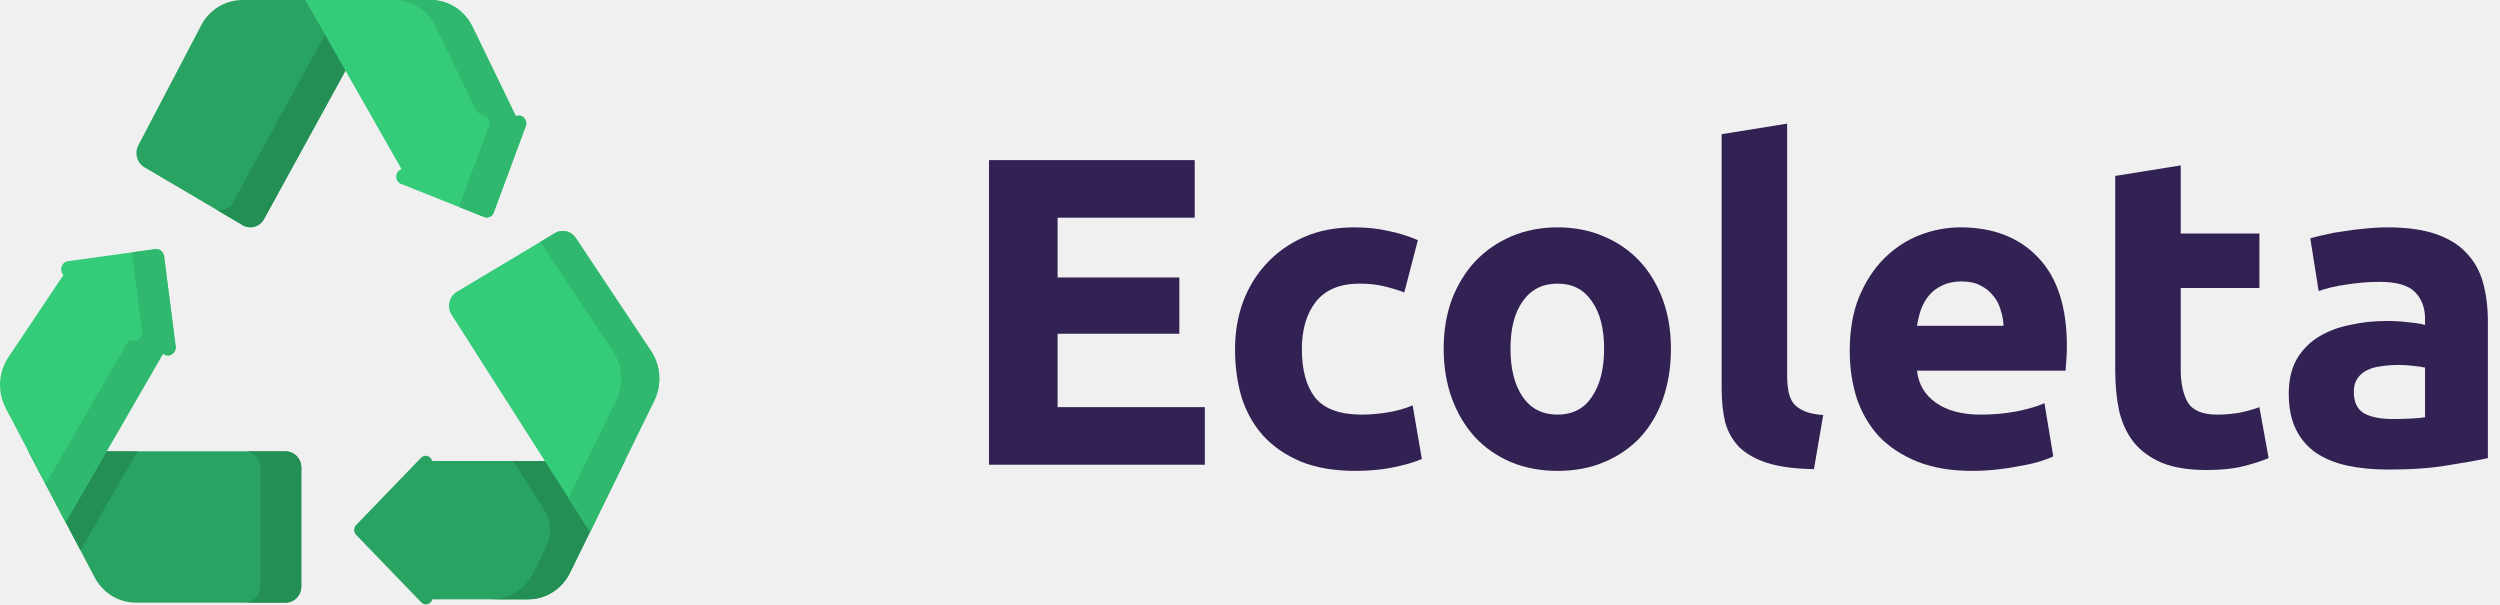
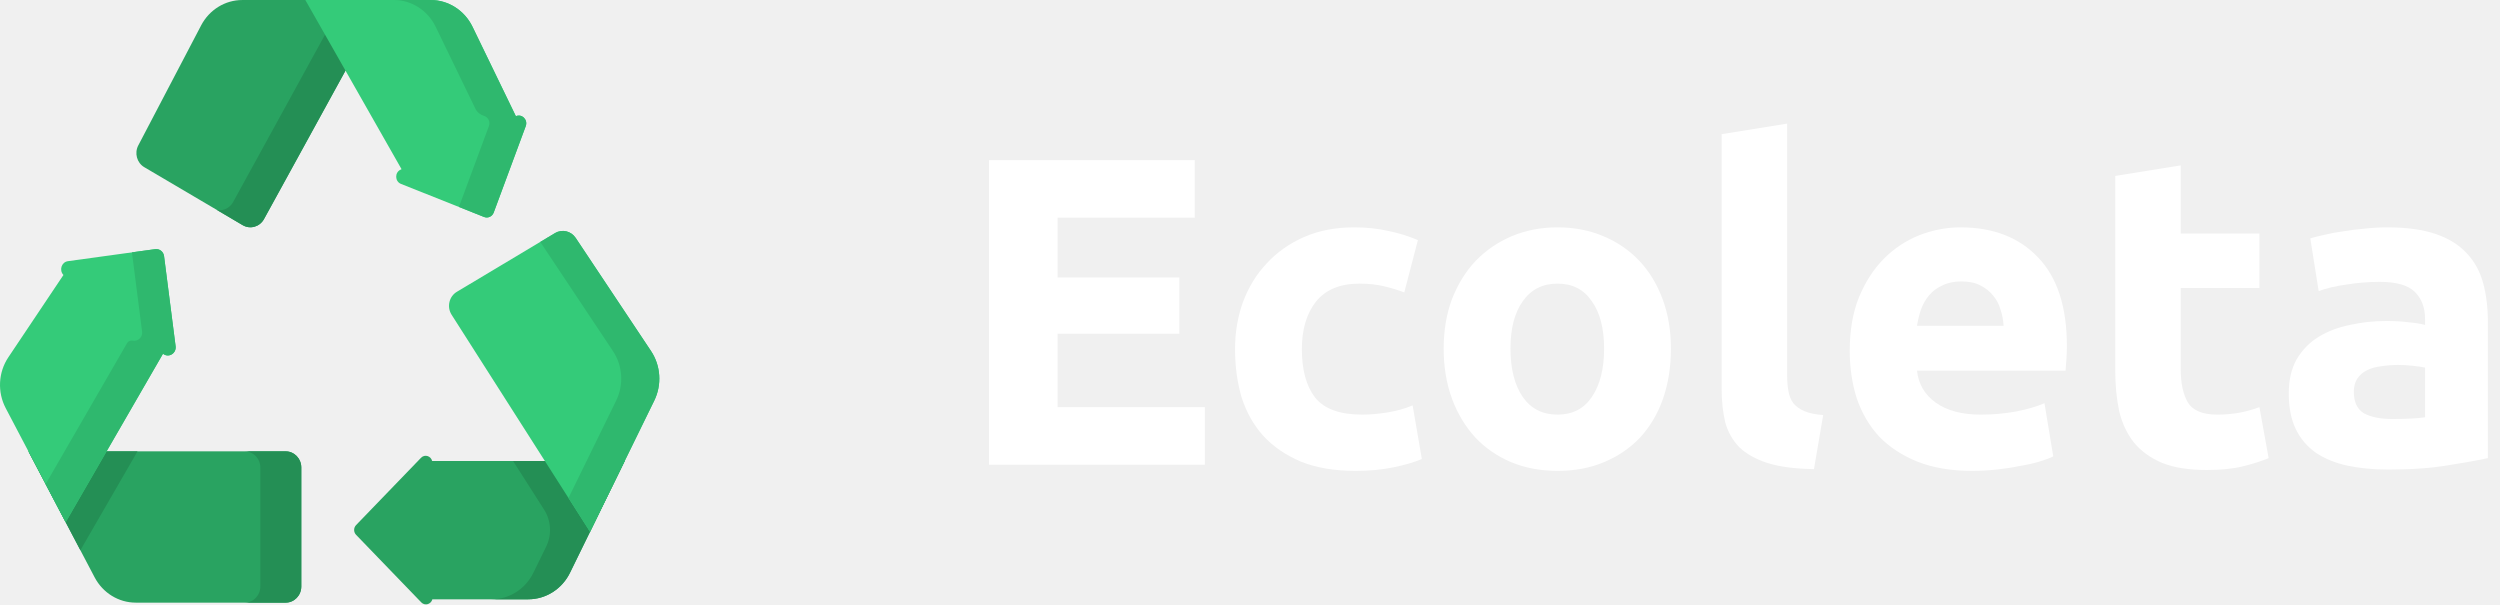
<svg xmlns="http://www.w3.org/2000/svg" width="182" height="44" viewBox="0 0 182 44" fill="none">
-   <path d="M72 33.832V11.656H86.976V15.848H76.992V20.2H85.856V24.296H76.992V29.64H87.712V33.832H72Z" fill="#322153" />
-   <path d="M89.911 25.416C89.911 24.2 90.103 23.059 90.487 21.992C90.893 20.904 91.469 19.965 92.215 19.176C92.962 18.365 93.869 17.725 94.935 17.256C96.002 16.787 97.218 16.552 98.583 16.552C99.479 16.552 100.301 16.637 101.047 16.808C101.794 16.957 102.519 17.181 103.223 17.48L102.231 21.288C101.783 21.117 101.293 20.968 100.759 20.84C100.226 20.712 99.629 20.648 98.967 20.648C97.559 20.648 96.503 21.085 95.799 21.96C95.117 22.835 94.775 23.987 94.775 25.416C94.775 26.931 95.095 28.104 95.735 28.936C96.397 29.768 97.538 30.184 99.159 30.184C99.735 30.184 100.354 30.131 101.015 30.024C101.677 29.917 102.285 29.747 102.839 29.512L103.511 33.416C102.957 33.651 102.263 33.853 101.431 34.024C100.599 34.195 99.682 34.28 98.679 34.28C97.143 34.28 95.821 34.056 94.711 33.608C93.602 33.139 92.685 32.509 91.959 31.72C91.255 30.931 90.733 30.003 90.391 28.936C90.071 27.848 89.911 26.675 89.911 25.416Z" fill="#322153" />
-   <path d="M121.643 25.384C121.643 26.707 121.451 27.923 121.067 29.032C120.683 30.12 120.128 31.059 119.403 31.848C118.677 32.616 117.803 33.213 116.779 33.64C115.776 34.067 114.645 34.28 113.387 34.28C112.149 34.28 111.019 34.067 109.995 33.64C108.992 33.213 108.128 32.616 107.403 31.848C106.677 31.059 106.112 30.12 105.707 29.032C105.301 27.923 105.099 26.707 105.099 25.384C105.099 24.061 105.301 22.856 105.707 21.768C106.133 20.68 106.709 19.752 107.435 18.984C108.181 18.216 109.056 17.619 110.059 17.192C111.083 16.765 112.192 16.552 113.387 16.552C114.603 16.552 115.712 16.765 116.715 17.192C117.739 17.619 118.613 18.216 119.339 18.984C120.064 19.752 120.629 20.68 121.035 21.768C121.44 22.856 121.643 24.061 121.643 25.384ZM116.779 25.384C116.779 23.912 116.48 22.76 115.883 21.928C115.307 21.075 114.475 20.648 113.387 20.648C112.299 20.648 111.456 21.075 110.859 21.928C110.261 22.76 109.963 23.912 109.963 25.384C109.963 26.856 110.261 28.029 110.859 28.904C111.456 29.757 112.299 30.184 113.387 30.184C114.475 30.184 115.307 29.757 115.883 28.904C116.48 28.029 116.779 26.856 116.779 25.384Z" fill="#322153" />
-   <path d="M132.056 34.152C130.67 34.131 129.539 33.981 128.664 33.704C127.811 33.427 127.128 33.043 126.616 32.552C126.126 32.04 125.784 31.432 125.592 30.728C125.422 30.003 125.336 29.192 125.336 28.296V9.768L130.104 9V27.336C130.104 27.763 130.136 28.147 130.2 28.488C130.264 28.829 130.382 29.117 130.552 29.352C130.744 29.587 131.011 29.779 131.352 29.928C131.694 30.077 132.152 30.173 132.728 30.216L132.056 34.152Z" fill="#322153" />
-   <path d="M134.661 25.544C134.661 24.051 134.885 22.749 135.333 21.64C135.803 20.509 136.411 19.571 137.157 18.824C137.904 18.077 138.757 17.512 139.717 17.128C140.699 16.744 141.701 16.552 142.725 16.552C145.115 16.552 147.003 17.288 148.389 18.76C149.776 20.211 150.469 22.355 150.469 25.192C150.469 25.469 150.459 25.779 150.437 26.12C150.416 26.44 150.395 26.728 150.373 26.984H139.557C139.664 27.965 140.123 28.744 140.933 29.32C141.744 29.896 142.832 30.184 144.197 30.184C145.072 30.184 145.925 30.109 146.757 29.96C147.611 29.789 148.304 29.587 148.837 29.352L149.477 33.224C149.221 33.352 148.88 33.48 148.453 33.608C148.027 33.736 147.547 33.843 147.013 33.928C146.501 34.035 145.947 34.12 145.349 34.184C144.752 34.248 144.155 34.28 143.557 34.28C142.043 34.28 140.72 34.056 139.589 33.608C138.48 33.16 137.552 32.552 136.805 31.784C136.08 30.995 135.536 30.067 135.173 29C134.832 27.933 134.661 26.781 134.661 25.544ZM145.861 23.72C145.84 23.315 145.765 22.92 145.637 22.536C145.531 22.152 145.349 21.811 145.093 21.512C144.859 21.213 144.549 20.968 144.165 20.776C143.803 20.584 143.344 20.488 142.789 20.488C142.256 20.488 141.797 20.584 141.413 20.776C141.029 20.947 140.709 21.181 140.453 21.48C140.197 21.779 139.995 22.131 139.845 22.536C139.717 22.92 139.621 23.315 139.557 23.72H145.861Z" fill="#322153" />
-   <path d="M153.989 12.808L158.757 12.04V17H164.485V20.968H158.757V26.888C158.757 27.891 158.927 28.691 159.269 29.288C159.631 29.885 160.346 30.184 161.413 30.184C161.925 30.184 162.447 30.141 162.981 30.056C163.535 29.949 164.037 29.811 164.485 29.64L165.157 33.352C164.581 33.587 163.941 33.789 163.237 33.96C162.533 34.131 161.669 34.216 160.645 34.216C159.343 34.216 158.266 34.045 157.413 33.704C156.559 33.341 155.877 32.851 155.365 32.232C154.853 31.592 154.49 30.824 154.277 29.928C154.085 29.032 153.989 28.04 153.989 26.952V12.808Z" fill="#322153" />
-   <path d="M174.174 30.504C174.644 30.504 175.092 30.493 175.519 30.472C175.945 30.451 176.286 30.419 176.543 30.376V26.76C176.351 26.717 176.062 26.675 175.678 26.632C175.294 26.589 174.942 26.568 174.622 26.568C174.174 26.568 173.748 26.6 173.342 26.664C172.958 26.707 172.617 26.803 172.318 26.952C172.02 27.101 171.785 27.304 171.615 27.56C171.444 27.816 171.358 28.136 171.358 28.52C171.358 29.267 171.604 29.789 172.094 30.088C172.606 30.365 173.3 30.504 174.174 30.504ZM173.79 16.552C175.198 16.552 176.372 16.712 177.311 17.032C178.249 17.352 178.996 17.811 179.55 18.408C180.126 19.005 180.532 19.731 180.767 20.584C181.001 21.437 181.118 22.387 181.118 23.432V33.352C180.436 33.501 179.487 33.672 178.271 33.864C177.054 34.077 175.582 34.184 173.854 34.184C172.767 34.184 171.775 34.088 170.879 33.896C170.004 33.704 169.246 33.395 168.606 32.968C167.966 32.52 167.476 31.944 167.134 31.24C166.793 30.536 166.622 29.672 166.622 28.648C166.622 27.667 166.814 26.835 167.199 26.152C167.604 25.469 168.137 24.925 168.799 24.52C169.46 24.115 170.217 23.827 171.071 23.656C171.924 23.464 172.809 23.368 173.727 23.368C174.345 23.368 174.889 23.4 175.358 23.464C175.849 23.507 176.244 23.571 176.543 23.656V23.208C176.543 22.397 176.297 21.747 175.807 21.256C175.316 20.765 174.463 20.52 173.246 20.52C172.436 20.52 171.636 20.584 170.846 20.712C170.057 20.819 169.374 20.979 168.799 21.192L168.19 17.352C168.468 17.267 168.809 17.181 169.215 17.096C169.641 16.989 170.1 16.904 170.59 16.84C171.081 16.755 171.593 16.691 172.127 16.648C172.681 16.584 173.236 16.552 173.79 16.552Z" fill="#322153" />
+   <path d="M72 33.832V11.656H86.976V15.848H76.992V20.2H85.856V24.296H76.992V29.64H87.712V33.832H72Z" fill="#FFF" />
+   <path d="M89.911 25.416C89.911 24.2 90.103 23.059 90.487 21.992C90.893 20.904 91.469 19.965 92.215 19.176C92.962 18.365 93.869 17.725 94.935 17.256C96.002 16.787 97.218 16.552 98.583 16.552C99.479 16.552 100.301 16.637 101.047 16.808C101.794 16.957 102.519 17.181 103.223 17.48L102.231 21.288C101.783 21.117 101.293 20.968 100.759 20.84C100.226 20.712 99.629 20.648 98.967 20.648C97.559 20.648 96.503 21.085 95.799 21.96C95.117 22.835 94.775 23.987 94.775 25.416C94.775 26.931 95.095 28.104 95.735 28.936C96.397 29.768 97.538 30.184 99.159 30.184C99.735 30.184 100.354 30.131 101.015 30.024C101.677 29.917 102.285 29.747 102.839 29.512L103.511 33.416C102.957 33.651 102.263 33.853 101.431 34.024C100.599 34.195 99.682 34.28 98.679 34.28C97.143 34.28 95.821 34.056 94.711 33.608C93.602 33.139 92.685 32.509 91.959 31.72C91.255 30.931 90.733 30.003 90.391 28.936C90.071 27.848 89.911 26.675 89.911 25.416Z" fill="#FFF" />
+   <path d="M121.643 25.384C121.643 26.707 121.451 27.923 121.067 29.032C120.683 30.12 120.128 31.059 119.403 31.848C118.677 32.616 117.803 33.213 116.779 33.64C115.776 34.067 114.645 34.28 113.387 34.28C112.149 34.28 111.019 34.067 109.995 33.64C108.992 33.213 108.128 32.616 107.403 31.848C106.677 31.059 106.112 30.12 105.707 29.032C105.301 27.923 105.099 26.707 105.099 25.384C105.099 24.061 105.301 22.856 105.707 21.768C106.133 20.68 106.709 19.752 107.435 18.984C108.181 18.216 109.056 17.619 110.059 17.192C111.083 16.765 112.192 16.552 113.387 16.552C114.603 16.552 115.712 16.765 116.715 17.192C117.739 17.619 118.613 18.216 119.339 18.984C120.064 19.752 120.629 20.68 121.035 21.768C121.44 22.856 121.643 24.061 121.643 25.384ZM116.779 25.384C116.779 23.912 116.48 22.76 115.883 21.928C115.307 21.075 114.475 20.648 113.387 20.648C112.299 20.648 111.456 21.075 110.859 21.928C110.261 22.76 109.963 23.912 109.963 25.384C109.963 26.856 110.261 28.029 110.859 28.904C111.456 29.757 112.299 30.184 113.387 30.184C114.475 30.184 115.307 29.757 115.883 28.904C116.48 28.029 116.779 26.856 116.779 25.384Z" fill="#FFF" />
+   <path d="M132.056 34.152C130.67 34.131 129.539 33.981 128.664 33.704C127.811 33.427 127.128 33.043 126.616 32.552C126.126 32.04 125.784 31.432 125.592 30.728C125.422 30.003 125.336 29.192 125.336 28.296V9.768L130.104 9V27.336C130.104 27.763 130.136 28.147 130.2 28.488C130.264 28.829 130.382 29.117 130.552 29.352C130.744 29.587 131.011 29.779 131.352 29.928C131.694 30.077 132.152 30.173 132.728 30.216L132.056 34.152Z" fill="#FFF" />
+   <path d="M134.661 25.544C134.661 24.051 134.885 22.749 135.333 21.64C135.803 20.509 136.411 19.571 137.157 18.824C137.904 18.077 138.757 17.512 139.717 17.128C140.699 16.744 141.701 16.552 142.725 16.552C145.115 16.552 147.003 17.288 148.389 18.76C149.776 20.211 150.469 22.355 150.469 25.192C150.469 25.469 150.459 25.779 150.437 26.12C150.416 26.44 150.395 26.728 150.373 26.984H139.557C139.664 27.965 140.123 28.744 140.933 29.32C141.744 29.896 142.832 30.184 144.197 30.184C145.072 30.184 145.925 30.109 146.757 29.96C147.611 29.789 148.304 29.587 148.837 29.352L149.477 33.224C149.221 33.352 148.88 33.48 148.453 33.608C148.027 33.736 147.547 33.843 147.013 33.928C146.501 34.035 145.947 34.12 145.349 34.184C144.752 34.248 144.155 34.28 143.557 34.28C142.043 34.28 140.72 34.056 139.589 33.608C138.48 33.16 137.552 32.552 136.805 31.784C136.08 30.995 135.536 30.067 135.173 29C134.832 27.933 134.661 26.781 134.661 25.544ZM145.861 23.72C145.84 23.315 145.765 22.92 145.637 22.536C145.531 22.152 145.349 21.811 145.093 21.512C144.859 21.213 144.549 20.968 144.165 20.776C143.803 20.584 143.344 20.488 142.789 20.488C142.256 20.488 141.797 20.584 141.413 20.776C141.029 20.947 140.709 21.181 140.453 21.48C140.197 21.779 139.995 22.131 139.845 22.536C139.717 22.92 139.621 23.315 139.557 23.72H145.861Z" fill="#FFF" />
+   <path d="M153.989 12.808L158.757 12.04V17H164.485V20.968H158.757V26.888C158.757 27.891 158.927 28.691 159.269 29.288C159.631 29.885 160.346 30.184 161.413 30.184C161.925 30.184 162.447 30.141 162.981 30.056C163.535 29.949 164.037 29.811 164.485 29.64L165.157 33.352C164.581 33.587 163.941 33.789 163.237 33.96C162.533 34.131 161.669 34.216 160.645 34.216C159.343 34.216 158.266 34.045 157.413 33.704C156.559 33.341 155.877 32.851 155.365 32.232C154.853 31.592 154.49 30.824 154.277 29.928C154.085 29.032 153.989 28.04 153.989 26.952V12.808Z" fill="#FFF" />
+   <path d="M174.174 30.504C174.644 30.504 175.092 30.493 175.519 30.472C175.945 30.451 176.286 30.419 176.543 30.376V26.76C176.351 26.717 176.062 26.675 175.678 26.632C175.294 26.589 174.942 26.568 174.622 26.568C174.174 26.568 173.748 26.6 173.342 26.664C172.958 26.707 172.617 26.803 172.318 26.952C172.02 27.101 171.785 27.304 171.615 27.56C171.444 27.816 171.358 28.136 171.358 28.52C171.358 29.267 171.604 29.789 172.094 30.088C172.606 30.365 173.3 30.504 174.174 30.504ZM173.79 16.552C175.198 16.552 176.372 16.712 177.311 17.032C178.249 17.352 178.996 17.811 179.55 18.408C180.126 19.005 180.532 19.731 180.767 20.584C181.001 21.437 181.118 22.387 181.118 23.432V33.352C180.436 33.501 179.487 33.672 178.271 33.864C177.054 34.077 175.582 34.184 173.854 34.184C172.767 34.184 171.775 34.088 170.879 33.896C170.004 33.704 169.246 33.395 168.606 32.968C167.966 32.52 167.476 31.944 167.134 31.24C166.793 30.536 166.622 29.672 166.622 28.648C166.622 27.667 166.814 26.835 167.199 26.152C167.604 25.469 168.137 24.925 168.799 24.52C169.46 24.115 170.217 23.827 171.071 23.656C171.924 23.464 172.809 23.368 173.727 23.368C174.345 23.368 174.889 23.4 175.358 23.464C175.849 23.507 176.244 23.571 176.543 23.656V23.208C176.543 22.397 176.297 21.747 175.807 21.256C175.316 20.765 174.463 20.52 173.246 20.52C172.436 20.52 171.636 20.584 170.846 20.712C170.057 20.819 169.374 20.979 168.799 21.192L168.19 17.352C168.468 17.267 168.809 17.181 169.215 17.096C169.641 16.989 170.1 16.904 170.59 16.84C171.081 16.755 171.593 16.691 172.127 16.648C172.681 16.584 173.236 16.552 173.79 16.552Z" fill="#FFF" />
  <path d="M14.642 1.85L10.067 10.586C9.772 11.15 9.966 11.855 10.505 12.172L17.668 16.392C18.214 16.714 18.908 16.516 19.218 15.95L27.974 0.001H17.64C16.389 0.001 15.239 0.71 14.642 1.85Z" fill="#29A361" />
  <path d="M27.974 0L19.218 15.95C18.907 16.515 18.214 16.714 17.668 16.392L15.798 15.291C16.254 15.367 16.728 15.15 16.97 14.71L25.047 0H27.974Z" fill="#248F55" />
  <path d="M37.555 8.459L34.4 1.949C33.821 0.755 32.641 0.001 31.351 0.001H22.228L29.233 12.317C29.21 12.327 29.187 12.338 29.164 12.349C28.723 12.554 28.741 13.209 29.192 13.389L35.241 15.796C35.521 15.908 35.836 15.762 35.943 15.472L38.275 9.18C38.447 8.714 37.995 8.265 37.555 8.459Z" fill="#34CB79" />
  <path d="M38.275 9.179L35.943 15.472C35.836 15.763 35.521 15.908 35.241 15.796L33.41 15.067L35.592 9.179C35.716 8.845 35.518 8.52 35.234 8.435C34.963 8.353 34.732 8.17 34.606 7.909L31.716 1.949C31.138 0.755 29.959 0 28.669 0H31.351C32.641 0 33.82 0.755 34.399 1.949L37.555 8.459C37.995 8.265 38.447 8.714 38.275 9.179Z" fill="#2FB86E" />
  <path d="M31.459 33.559C31.374 33.198 30.924 33.043 30.65 33.328L25.922 38.227C25.734 38.422 25.734 38.739 25.922 38.934L30.668 43.853C30.941 44.135 31.386 43.984 31.476 43.629H38.455C39.74 43.629 40.916 42.881 41.497 41.693L45.479 33.559H31.459V33.559Z" fill="#29A361" />
  <path d="M37.351 33.559L39.614 37.108C40.125 37.91 40.182 38.935 39.762 39.793L38.831 41.694C38.251 42.881 37.075 43.629 35.79 43.629H38.455C39.739 43.629 40.916 42.881 41.497 41.694L45.479 33.559H37.351V33.559Z" fill="#248F55" />
  <path d="M21.935 42.694V34.036C21.935 33.385 21.426 32.857 20.798 32.857H2.068L6.888 42.028C7.486 43.165 8.635 43.872 9.884 43.872H20.798C21.426 43.872 21.935 43.345 21.935 42.694Z" fill="#29A361" />
  <path d="M10.011 32.858L5.852 40.057L2.068 32.858H10.011Z" fill="#248F55" />
  <path d="M21.935 34.036V42.694C21.935 43.345 21.426 43.872 20.798 43.872H17.815C18.443 43.872 18.952 43.345 18.952 42.694V34.036C18.952 33.385 18.443 32.858 17.815 32.858H20.798C21.426 32.858 21.935 33.385 21.935 34.036Z" fill="#248F55" />
  <path d="M12.785 25.207L11.944 18.647C11.902 18.323 11.615 18.095 11.302 18.138L4.948 19.013C4.469 19.079 4.291 19.682 4.619 20.018L0.609 26.008C-0.127 27.106 -0.201 28.54 0.416 29.714L4.78 38.017L11.865 25.751C11.868 25.753 11.87 25.755 11.873 25.757C12.277 26.075 12.851 25.728 12.785 25.207Z" fill="#34CB79" />
  <path d="M11.873 25.757C11.87 25.755 11.868 25.753 11.866 25.751L4.78 38.016L3.322 35.244L9.09 25.259L9.25 24.982C9.337 24.83 9.508 24.765 9.675 24.798C9.676 24.799 9.677 24.799 9.678 24.799C10.033 24.865 10.398 24.558 10.344 24.136L9.605 18.371L11.302 18.138C11.614 18.095 11.902 18.323 11.944 18.646L12.785 25.207C12.852 25.729 12.277 26.075 11.873 25.757Z" fill="#2FB86E" />
  <path d="M47.396 25.557L41.91 17.32C41.574 16.814 40.919 16.662 40.406 16.968L33.257 21.244C32.69 21.583 32.516 22.348 32.877 22.914L42.955 38.715L47.631 29.164C48.197 28.008 48.106 26.624 47.396 25.557Z" fill="#34CB79" />
  <path d="M47.63 29.165L42.954 38.715L41.386 36.255L44.857 29.164C45.423 28.008 45.333 26.624 44.622 25.557L39.331 17.612L40.406 16.969C40.919 16.661 41.574 16.814 41.91 17.32L47.396 25.557C48.107 26.624 48.196 28.009 47.63 29.165Z" fill="#2FB86E" />
</svg>
